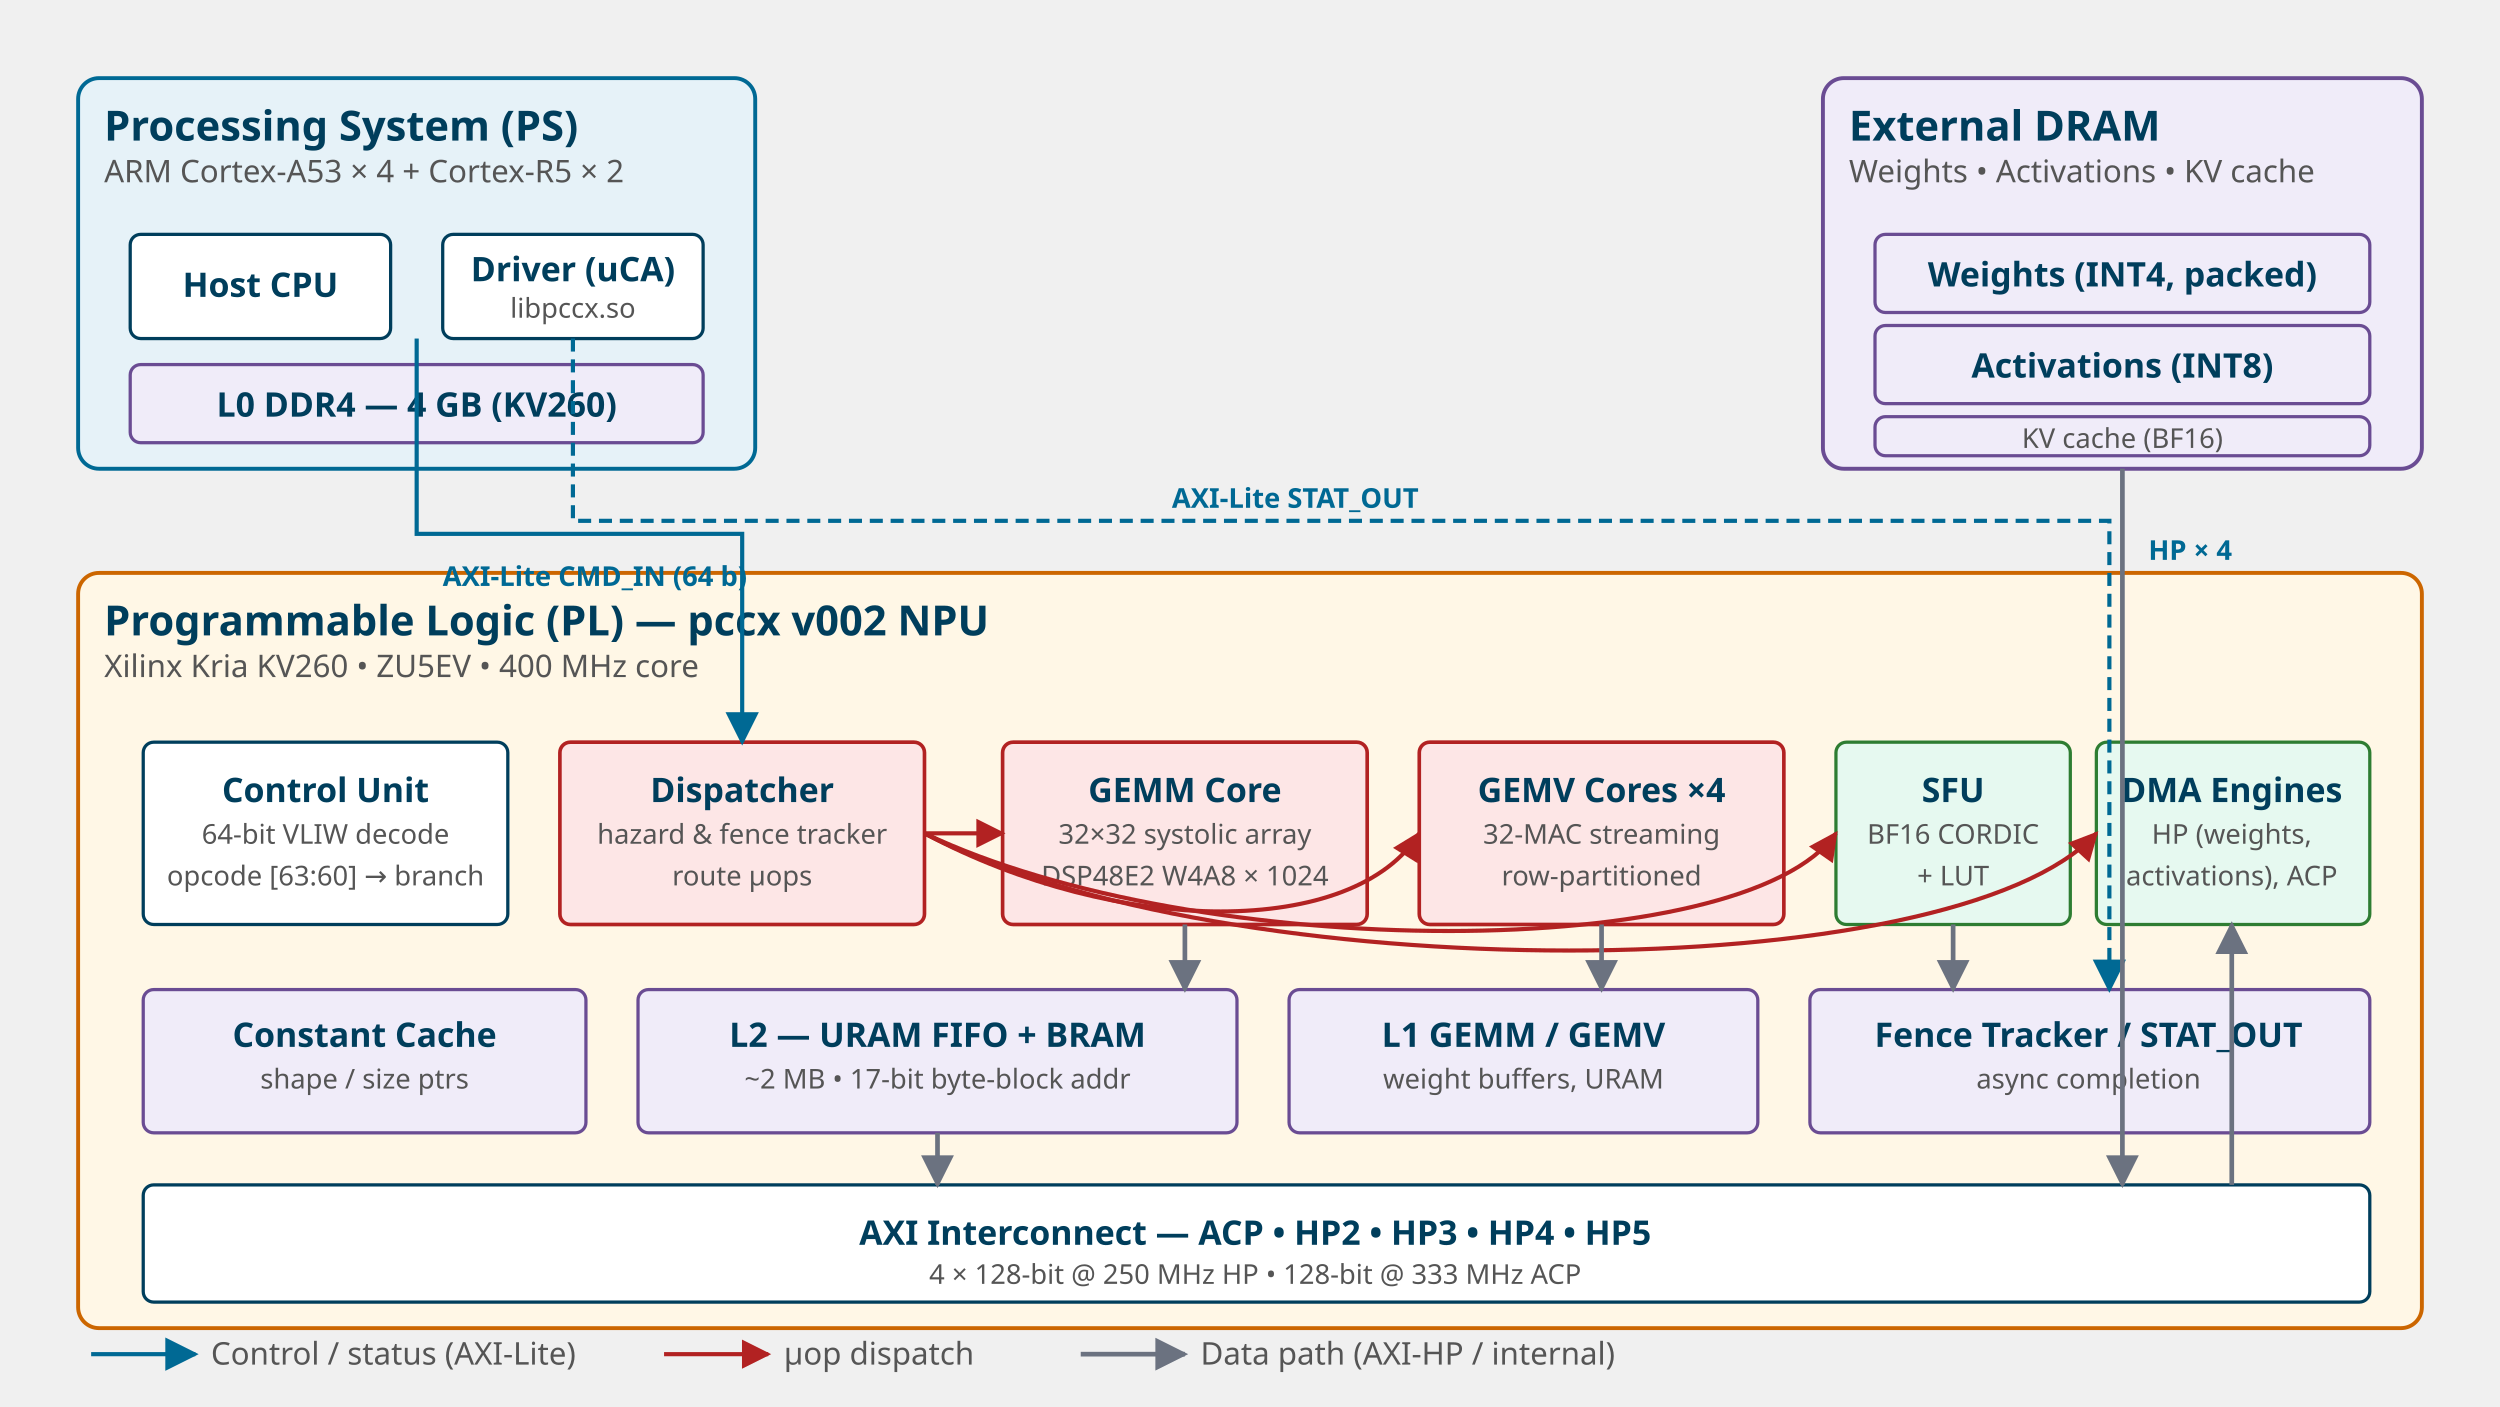
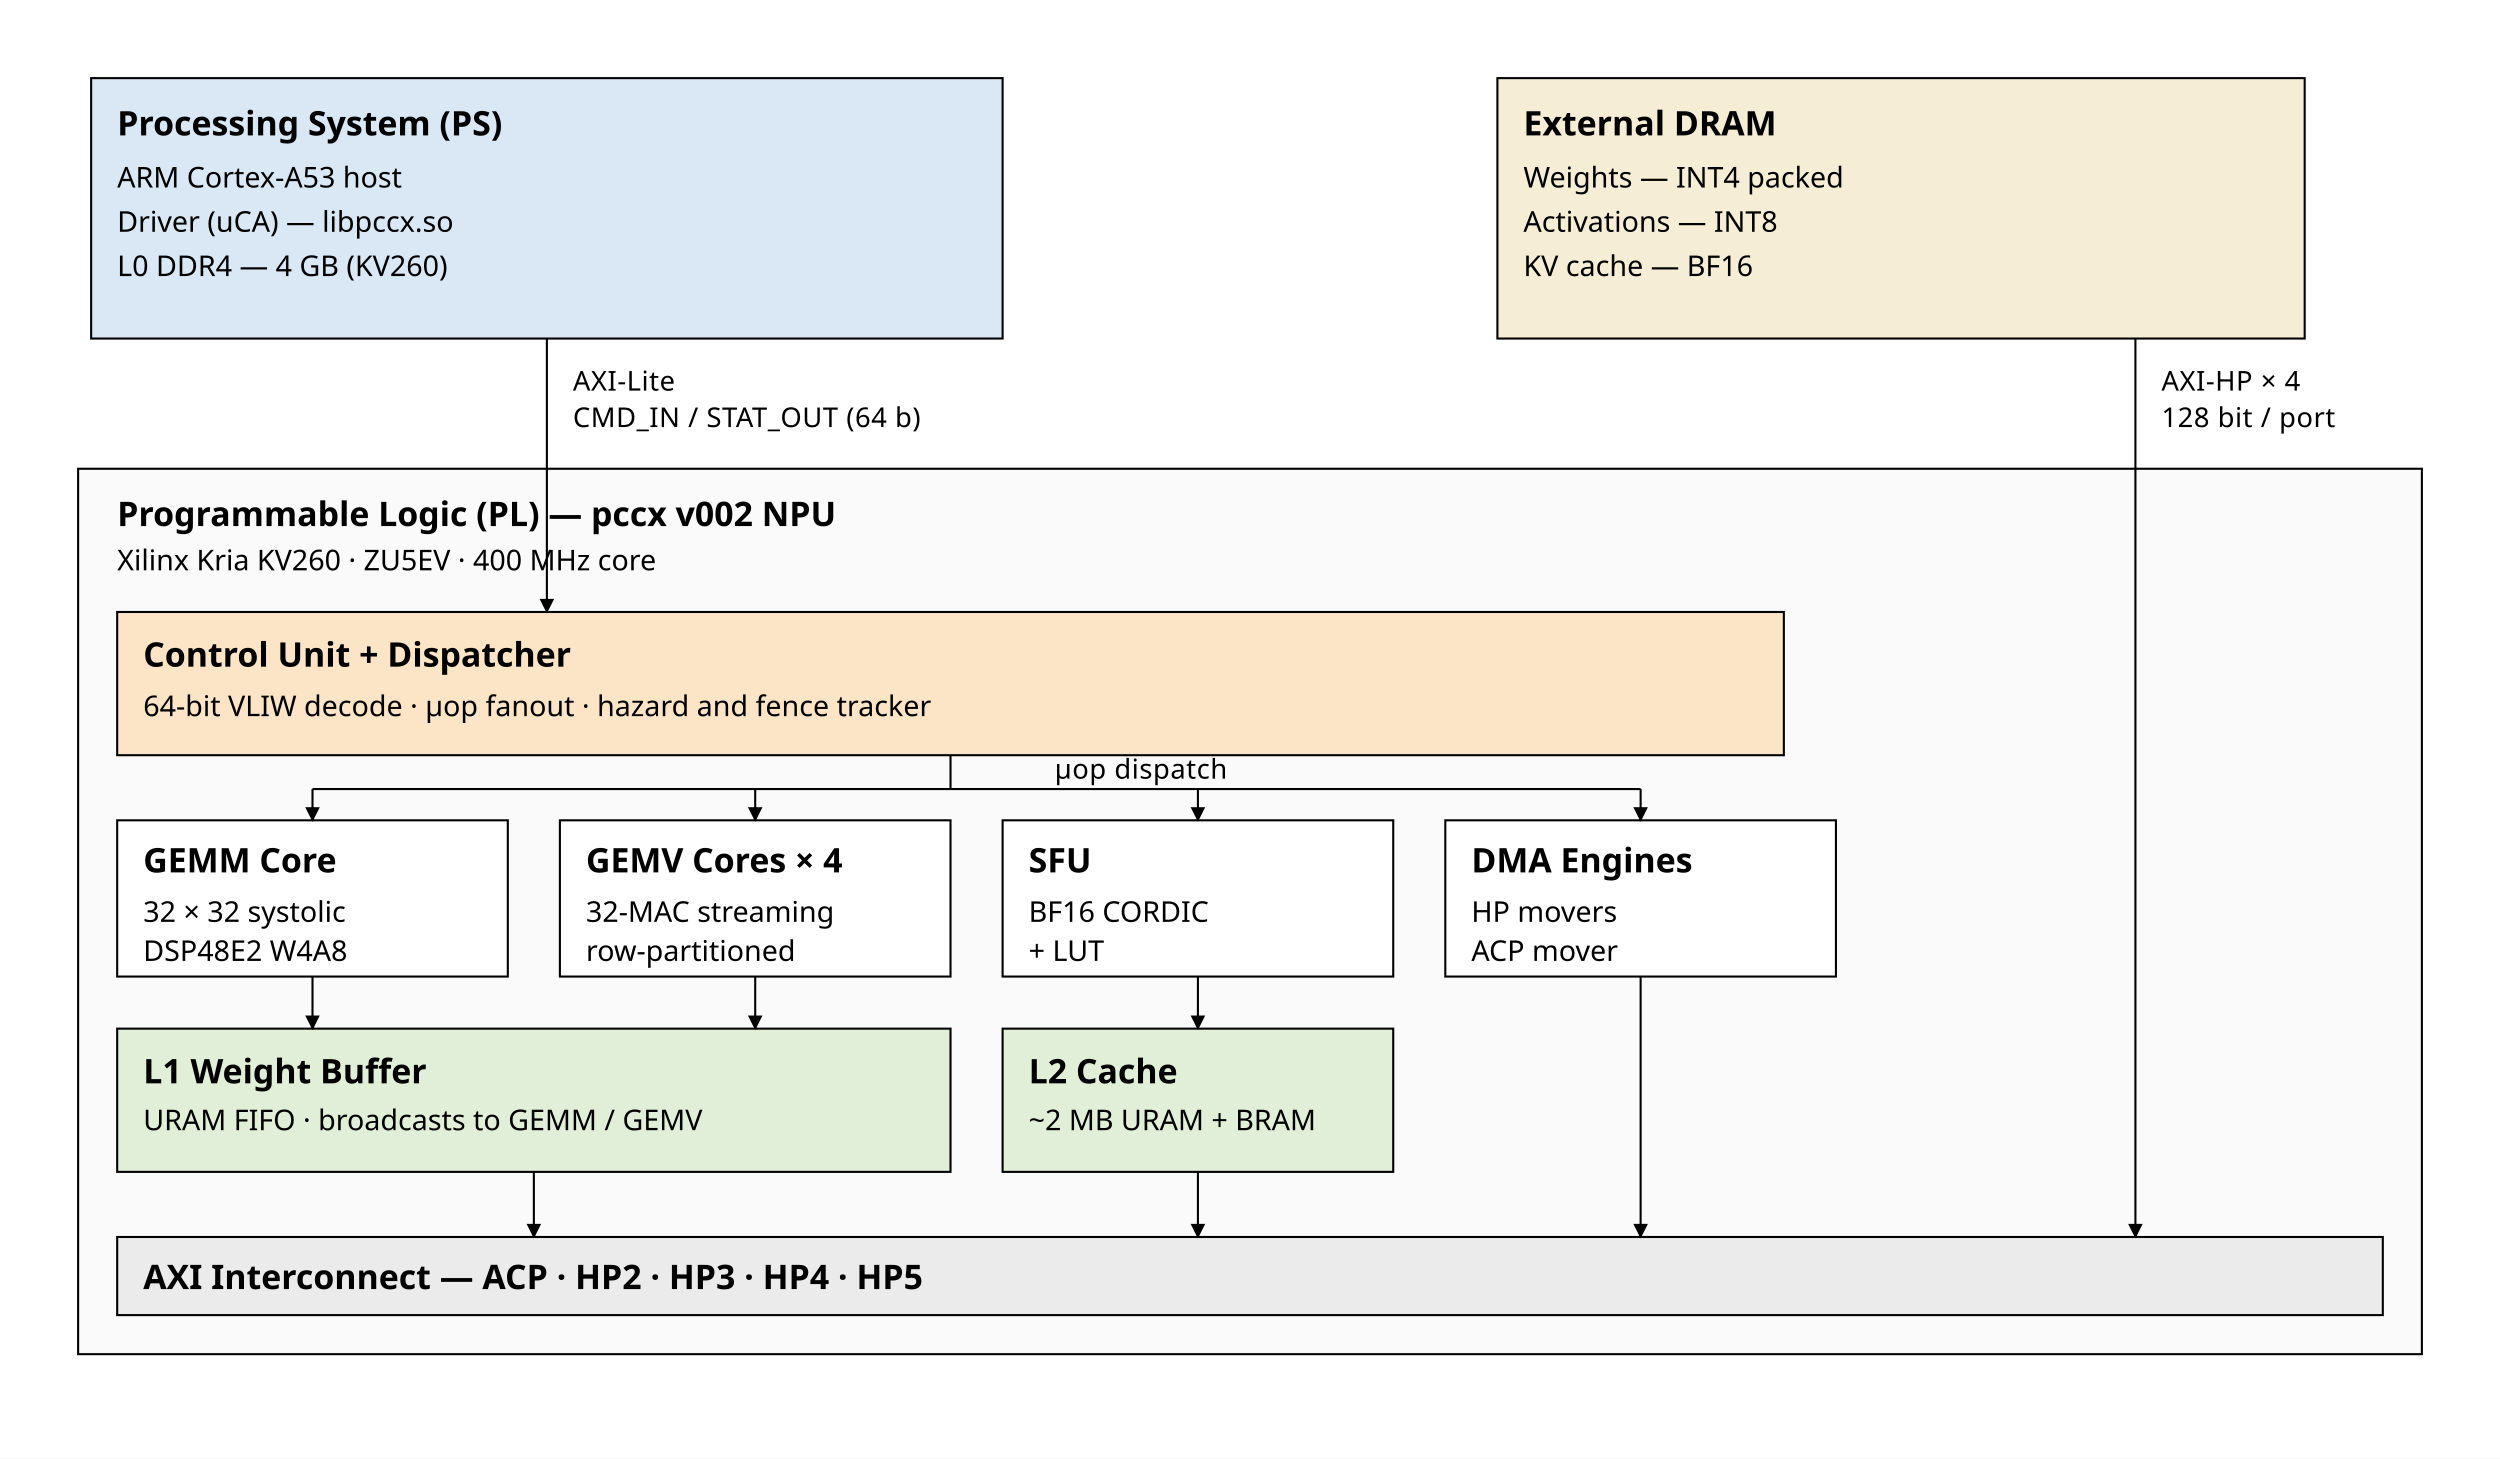
- <svg xmlns="http://www.w3.org/2000/svg" viewBox="0 0 960 540" role="img" aria-labelledby="title-sysctx desc-sysctx">
+ <svg xmlns="http://www.w3.org/2000/svg" viewBox="0 0 960 560" role="img" aria-labelledby="title-sysctx desc-sysctx">
  <defs>
-     <marker id="arr" viewBox="0 0 10 10" refX="9" refY="5" markerWidth="8" markerHeight="8" orient="auto-start-reverse">
-       <path d="M0,0 L10,5 L0,10 z" fill="#006994" />
-     </marker>
-     <marker id="arr-gray" viewBox="0 0 10 10" refX="9" refY="5" markerWidth="7" markerHeight="7" orient="auto-start-reverse">
-       <path d="M0,0 L10,5 L0,10 z" fill="#6b7280" />
-     </marker>
-     <marker id="arr-red" viewBox="0 0 10 10" refX="9" refY="5" markerWidth="7" markerHeight="7" orient="auto-start-reverse">
-       <path d="M0,0 L10,5 L0,10 z" fill="#b22222" />
+     <marker id="arr" viewBox="0 0 10 10" refX="9" refY="5" markerWidth="7" markerHeight="7" orient="auto-start-reverse">
+       <path d="M0,0 L10,5 L0,10 z" fill="#000000" />
    </marker>
    <style>
-       .panel-ps { fill: #e6f2f8; stroke: #006994; stroke-width: 1.5; }
-       .panel-pl { fill: #fff7e6; stroke: #cc6600; stroke-width: 1.5; }
-       .panel-ddr { fill: #f0ecf9; stroke: #6a4c93; stroke-width: 1.5; }
-       .block     { fill: #ffffff; stroke: #003e5c; stroke-width: 1.25; rx: 4; }
-       .block-hot { fill: #fde6e6; stroke: #b22222; stroke-width: 1.4; rx: 4; }
-       .block-cold{ fill: #e6f9f0; stroke: #2e7d32; stroke-width: 1.25; rx: 4; }
-       .block-mem { fill: #f0ecf9; stroke: #6a4c93; stroke-width: 1.25; rx: 4; }
-       .label-title { fill: #003e5c; font: 700 16px ui-sans-serif, system-ui, sans-serif; }
-       .label-sub   { fill: #555555; font: 400 12px ui-sans-serif, system-ui, sans-serif; }
-       .label-block { fill: #003e5c; font: 600 13px ui-sans-serif, system-ui, sans-serif; text-anchor: middle; }
-       .label-dim   { fill: #555555; font: 400 10.5px ui-sans-serif, system-ui, sans-serif; text-anchor: middle; }
-       .flow-cmd  { stroke: #006994; stroke-width: 1.6; fill: none; marker-end: url(#arr); }
-       .flow-data { stroke: #6b7280; stroke-width: 1.8; fill: none; marker-end: url(#arr-gray); }
-       .flow-hot  { stroke: #b22222; stroke-width: 1.6; fill: none; marker-end: url(#arr-red); }
-       .axi-label { fill: #006994; font: 600 10.5px ui-sans-serif, system-ui, sans-serif; }
+       /* NVIDIA CUDA / Intel-SDM style: self-contained printed figure.
+          White canvas, black strokes, black text, soft pastel block
+          fills.  Same appearance in Furo light and dark mode (the
+          diagram is a fixed card, not theme-adaptive).  Palette is
+          shared across all pccx diagrams — see CLAUDE.md §5.2. */
+       text          { fill: #000000; font: 400 12px ui-sans-serif, system-ui, sans-serif; }
+       .t-title      { font-weight: 600; font-size: 13px; }
+       .t-sub        { font-size: 11px; }
+       .t-axis       { font-size: 10.5px; letter-spacing: 0.02em; }
+ 
+       .panel-host   { fill: #dae7f4; stroke: #000000; stroke-width: 0.8; }
+       .panel-dram   { fill: #f5edd5; stroke: #000000; stroke-width: 0.8; }
+       .panel-pl     { fill: #fafafa; stroke: #000000; stroke-width: 0.8; }
+       .block-ctrl   { fill: #fce5c6; stroke: #000000; stroke-width: 0.8; }
+       .block-comp   { fill: #ffffff; stroke: #000000; stroke-width: 0.8; }
+       .block-mem    { fill: #e2efd8; stroke: #000000; stroke-width: 0.8; }
+       .block-bus    { fill: #ebebeb; stroke: #000000; stroke-width: 0.8; }
+ 
+       .line         { stroke: #000000; stroke-width: 0.8; fill: none;
+                       marker-end: url(#arr); }
+       .trunk        { stroke: #000000; stroke-width: 0.8; fill: none; }
    </style>
  </defs>
-   <rect class="panel-ps" x="30" y="30" width="260" height="150" rx="8" />
-   <text class="label-title" x="40" y="54">Processing System (PS)</text>
-   <text class="label-sub" x="40" y="70">ARM Cortex-A53 × 4 + Cortex-R5 × 2</text>
-   <rect class="block" x="50" y="90" width="100" height="40" />
-   <text class="label-block" x="100" y="114">Host CPU</text>
-   <rect class="block" x="170" y="90" width="100" height="40" />
-   <text class="label-block" x="220" y="108">Driver (uCA)</text>
-   <text class="label-dim" x="220" y="122">libpccx.so</text>
-   <rect class="block-mem" x="50" y="140" width="220" height="30" />
-   <text class="label-block" x="160" y="160">L0 DDR4 — 4 GB (KV260)</text>
-   <rect class="panel-ddr" x="700" y="30" width="230" height="150" rx="8" />
-   <text class="label-title" x="710" y="54">External DRAM</text>
-   <text class="label-sub" x="710" y="70">Weights • Activations • KV cache</text>
-   <rect class="block-mem" x="720" y="90" width="190" height="30" />
-   <text class="label-block" x="815" y="110">Weights (INT4, packed)</text>
-   <rect class="block-mem" x="720" y="125" width="190" height="30" />
-   <text class="label-block" x="815" y="145">Activations (INT8)</text>
-   <rect class="block-mem" x="720" y="160" width="190" height="15" />
-   <text class="label-dim" x="815" y="172">KV cache (BF16)</text>
-   <rect class="panel-pl" x="30" y="220" width="900" height="290" rx="8" />
-   <text class="label-title" x="40" y="244">Programmable Logic (PL) — pccx v002 NPU</text>
-   <text class="label-sub" x="40" y="260">Xilinx Kria KV260 • ZU5EV • 400 MHz core</text>
-   <rect class="block" x="55" y="285" width="140" height="70" />
-   <text class="label-block" x="125" y="308">Control Unit</text>
-   <text class="label-dim" x="125" y="324">64-bit VLIW decode</text>
-   <text class="label-dim" x="125" y="340">opcode [63:60] → branch</text>
-   <rect class="block-hot" x="215" y="285" width="140" height="70" />
-   <text class="label-block" x="285" y="308">Dispatcher</text>
-   <text class="label-dim" x="285" y="324">hazard &amp; fence tracker</text>
-   <text class="label-dim" x="285" y="340">route μops</text>
-   <rect class="block-hot" x="385" y="285" width="140" height="70" />
-   <text class="label-block" x="455" y="308">GEMM Core</text>
-   <text class="label-dim" x="455" y="324">32×32 systolic array</text>
-   <text class="label-dim" x="455" y="340">DSP48E2 W4A8 × 1024</text>
-   <rect class="block-hot" x="545" y="285" width="140" height="70" />
-   <text class="label-block" x="615" y="308">GEMV Cores ×4</text>
-   <text class="label-dim" x="615" y="324">32-MAC streaming</text>
-   <text class="label-dim" x="615" y="340">row-partitioned</text>
-   <rect class="block-cold" x="705" y="285" width="90" height="70" />
-   <text class="label-block" x="750" y="308">SFU</text>
-   <text class="label-dim" x="750" y="324">BF16 CORDIC</text>
-   <text class="label-dim" x="750" y="340">+ LUT</text>
-   <rect class="block-cold" x="805" y="285" width="105" height="70" />
-   <text class="label-block" x="857" y="308">DMA Engines</text>
-   <text class="label-dim" x="857" y="324">HP (weights,</text>
-   <text class="label-dim" x="857" y="340">activations), ACP</text>
-   <rect class="block-mem" x="55" y="380" width="170" height="55" />
-   <text class="label-block" x="140" y="402">Constant Cache</text>
-   <text class="label-dim" x="140" y="418">shape / size ptrs</text>
-   <rect class="block-mem" x="245" y="380" width="230" height="55" />
-   <text class="label-block" x="360" y="402">L2 — URAM FIFO + BRAM</text>
-   <text class="label-dim" x="360" y="418">~2 MB • 17-bit byte-block addr</text>
-   <rect class="block-mem" x="495" y="380" width="180" height="55" />
-   <text class="label-block" x="585" y="402">L1 GEMM / GEMV</text>
-   <text class="label-dim" x="585" y="418">weight buffers, URAM</text>
-   <rect class="block-mem" x="695" y="380" width="215" height="55" />
-   <text class="label-block" x="802" y="402">Fence Tracker / STAT_OUT</text>
-   <text class="label-dim" x="802" y="418">async completion</text>
-   <rect class="block" x="55" y="455" width="855" height="45" />
-   <text class="label-block" x="482" y="478">AXI Interconnect — ACP • HP2 • HP3 • HP4 • HP5</text>
-   <text class="label-dim" x="482" y="493">4 × 128-bit @ 250 MHz HP • 128-bit @ 333 MHz ACP</text>
-   <path class="flow-cmd" d="M160 130 L160 205 L285 205 L285 285" />
-   <text class="axi-label" x="170" y="225">AXI-Lite CMD_IN (64 b)</text>
-   <path class="flow-cmd" d="M220 130 L220 200 L810 200 L810 380" stroke-dasharray="5 3" />
-   <text class="axi-label" x="450" y="195">AXI-Lite STAT_OUT</text>
-   <path class="flow-data" d="M815 180 L815 220 L815 455" />
-   <text class="axi-label" x="825" y="215">HP × 4</text>
-   <path class="flow-hot" d="M355 320 L385 320" />
-   <path class="flow-hot" d="M355 320 C 430 360, 520 360, 545 320" />
-   <path class="flow-hot" d="M355 320 C 460 370, 670 370, 705 320" />
-   <path class="flow-hot" d="M355 320 C 470 380, 750 380, 805 320" />
-   <path class="flow-data" d="M455 355 L455 380" />
-   <path class="flow-data" d="M615 355 L615 380" />
-   <path class="flow-data" d="M750 355 L750 380" />
-   <path class="flow-data" d="M857 455 L857 355" />
-   <path class="flow-data" d="M360 435 L360 455" />
-   <g transform="translate(35, 515)">
-     <line class="flow-cmd" x1="0" y1="5" x2="40" y2="5" />
-     <text class="label-sub" x="46" y="9">Control / status (AXI-Lite)</text>
-     <line class="flow-hot" x1="220" y1="5" x2="260" y2="5" />
-     <text class="label-sub" x="266" y="9">μop dispatch</text>
-     <line class="flow-data" x1="380" y1="5" x2="420" y2="5" />
-     <text class="label-sub" x="426" y="9">Data path (AXI-HP / internal)</text>
-   </g>
+   <rect x="0" y="0" width="960" height="560" fill="#ffffff" />
+   <rect class="panel-host" x="35" y="30" width="350" height="100" />
+   <text class="t-title" x="45" y="52">Processing System (PS)</text>
+   <text class="t-sub" x="45" y="72">ARM Cortex-A53 host</text>
+   <text class="t-sub" x="45" y="89">Driver (uCA) — libpccx.so</text>
+   <text class="t-sub" x="45" y="106">L0 DDR4 — 4 GB (KV260)</text>
+   <rect class="panel-dram" x="575" y="30" width="310" height="100" />
+   <text class="t-title" x="585" y="52">External DRAM</text>
+   <text class="t-sub" x="585" y="72">Weights — INT4 packed</text>
+   <text class="t-sub" x="585" y="89">Activations — INT8</text>
+   <text class="t-sub" x="585" y="106">KV cache — BF16</text>
+   <rect class="panel-pl" x="30" y="180" width="900" height="340" />
+   <text class="t-title" x="45" y="202">Programmable Logic (PL) — pccx v002 NPU</text>
+   <text class="t-sub" x="45" y="219">Xilinx Kria KV260 · ZU5EV · 400 MHz core</text>
+   <rect class="block-ctrl" x="45" y="235" width="640" height="55" />
+   <text class="t-title" x="55" y="256">Control Unit + Dispatcher</text>
+   <text class="t-sub" x="55" y="275">64-bit VLIW decode · μop fanout · hazard and fence tracker</text>
+   <rect class="block-comp" x="45" y="315" width="150" height="60" />
+   <text class="t-title" x="55" y="335">GEMM Core</text>
+   <text class="t-sub" x="55" y="354">32 × 32 systolic</text>
+   <text class="t-sub" x="55" y="369">DSP48E2 W4A8</text>
+   <rect class="block-comp" x="215" y="315" width="150" height="60" />
+   <text class="t-title" x="225" y="335">GEMV Cores × 4</text>
+   <text class="t-sub" x="225" y="354">32-MAC streaming</text>
+   <text class="t-sub" x="225" y="369">row-partitioned</text>
+   <rect class="block-comp" x="385" y="315" width="150" height="60" />
+   <text class="t-title" x="395" y="335">SFU</text>
+   <text class="t-sub" x="395" y="354">BF16 CORDIC</text>
+   <text class="t-sub" x="395" y="369">+ LUT</text>
+   <rect class="block-comp" x="555" y="315" width="150" height="60" />
+   <text class="t-title" x="565" y="335">DMA Engines</text>
+   <text class="t-sub" x="565" y="354">HP movers</text>
+   <text class="t-sub" x="565" y="369">ACP mover</text>
+   <rect class="block-mem" x="45" y="395" width="320" height="55" />
+   <text class="t-title" x="55" y="416">L1 Weight Buffer</text>
+   <text class="t-sub" x="55" y="434">URAM FIFO · broadcasts to GEMM / GEMV</text>
+   <rect class="block-mem" x="385" y="395" width="150" height="55" />
+   <text class="t-title" x="395" y="416">L2 Cache</text>
+   <text class="t-sub" x="395" y="434">~2 MB URAM + BRAM</text>
+   <rect class="block-bus" x="45" y="475" width="870" height="30" />
+   <text class="t-title" x="55" y="495">AXI Interconnect — ACP · HP2 · HP3 · HP4 · HP5</text>
+   <line class="line" x1="210" y1="130" x2="210" y2="235" />
+   <text class="t-axis" x="220" y="150">AXI-Lite</text>
+   <text class="t-axis" x="220" y="164">CMD_IN / STAT_OUT (64 b)</text>
+   <line class="line" x1="820" y1="130" x2="820" y2="475" />
+   <text class="t-axis" x="830" y="150">AXI-HP × 4</text>
+   <text class="t-axis" x="830" y="164">128 bit / port</text>
+   <line class="trunk" x1="365" y1="290" x2="365" y2="303" />
+   <line class="trunk" x1="120" y1="303" x2="630" y2="303" />
+   <line class="line" x1="120" y1="303" x2="120" y2="315" />
+   <line class="line" x1="290" y1="303" x2="290" y2="315" />
+   <line class="line" x1="460" y1="303" x2="460" y2="315" />
+   <line class="line" x1="630" y1="303" x2="630" y2="315" />
+   <text class="t-axis" x="405" y="299" text-anchor="start">μop dispatch</text>
+   <line class="line" x1="120" y1="375" x2="120" y2="395" />
+   <line class="line" x1="290" y1="375" x2="290" y2="395" />
+   <line class="line" x1="460" y1="375" x2="460" y2="395" />
+   <line class="line" x1="630" y1="375" x2="630" y2="475" />
+   <line class="line" x1="205" y1="450" x2="205" y2="475" />
+   <line class="line" x1="460" y1="450" x2="460" y2="475" />
</svg>
